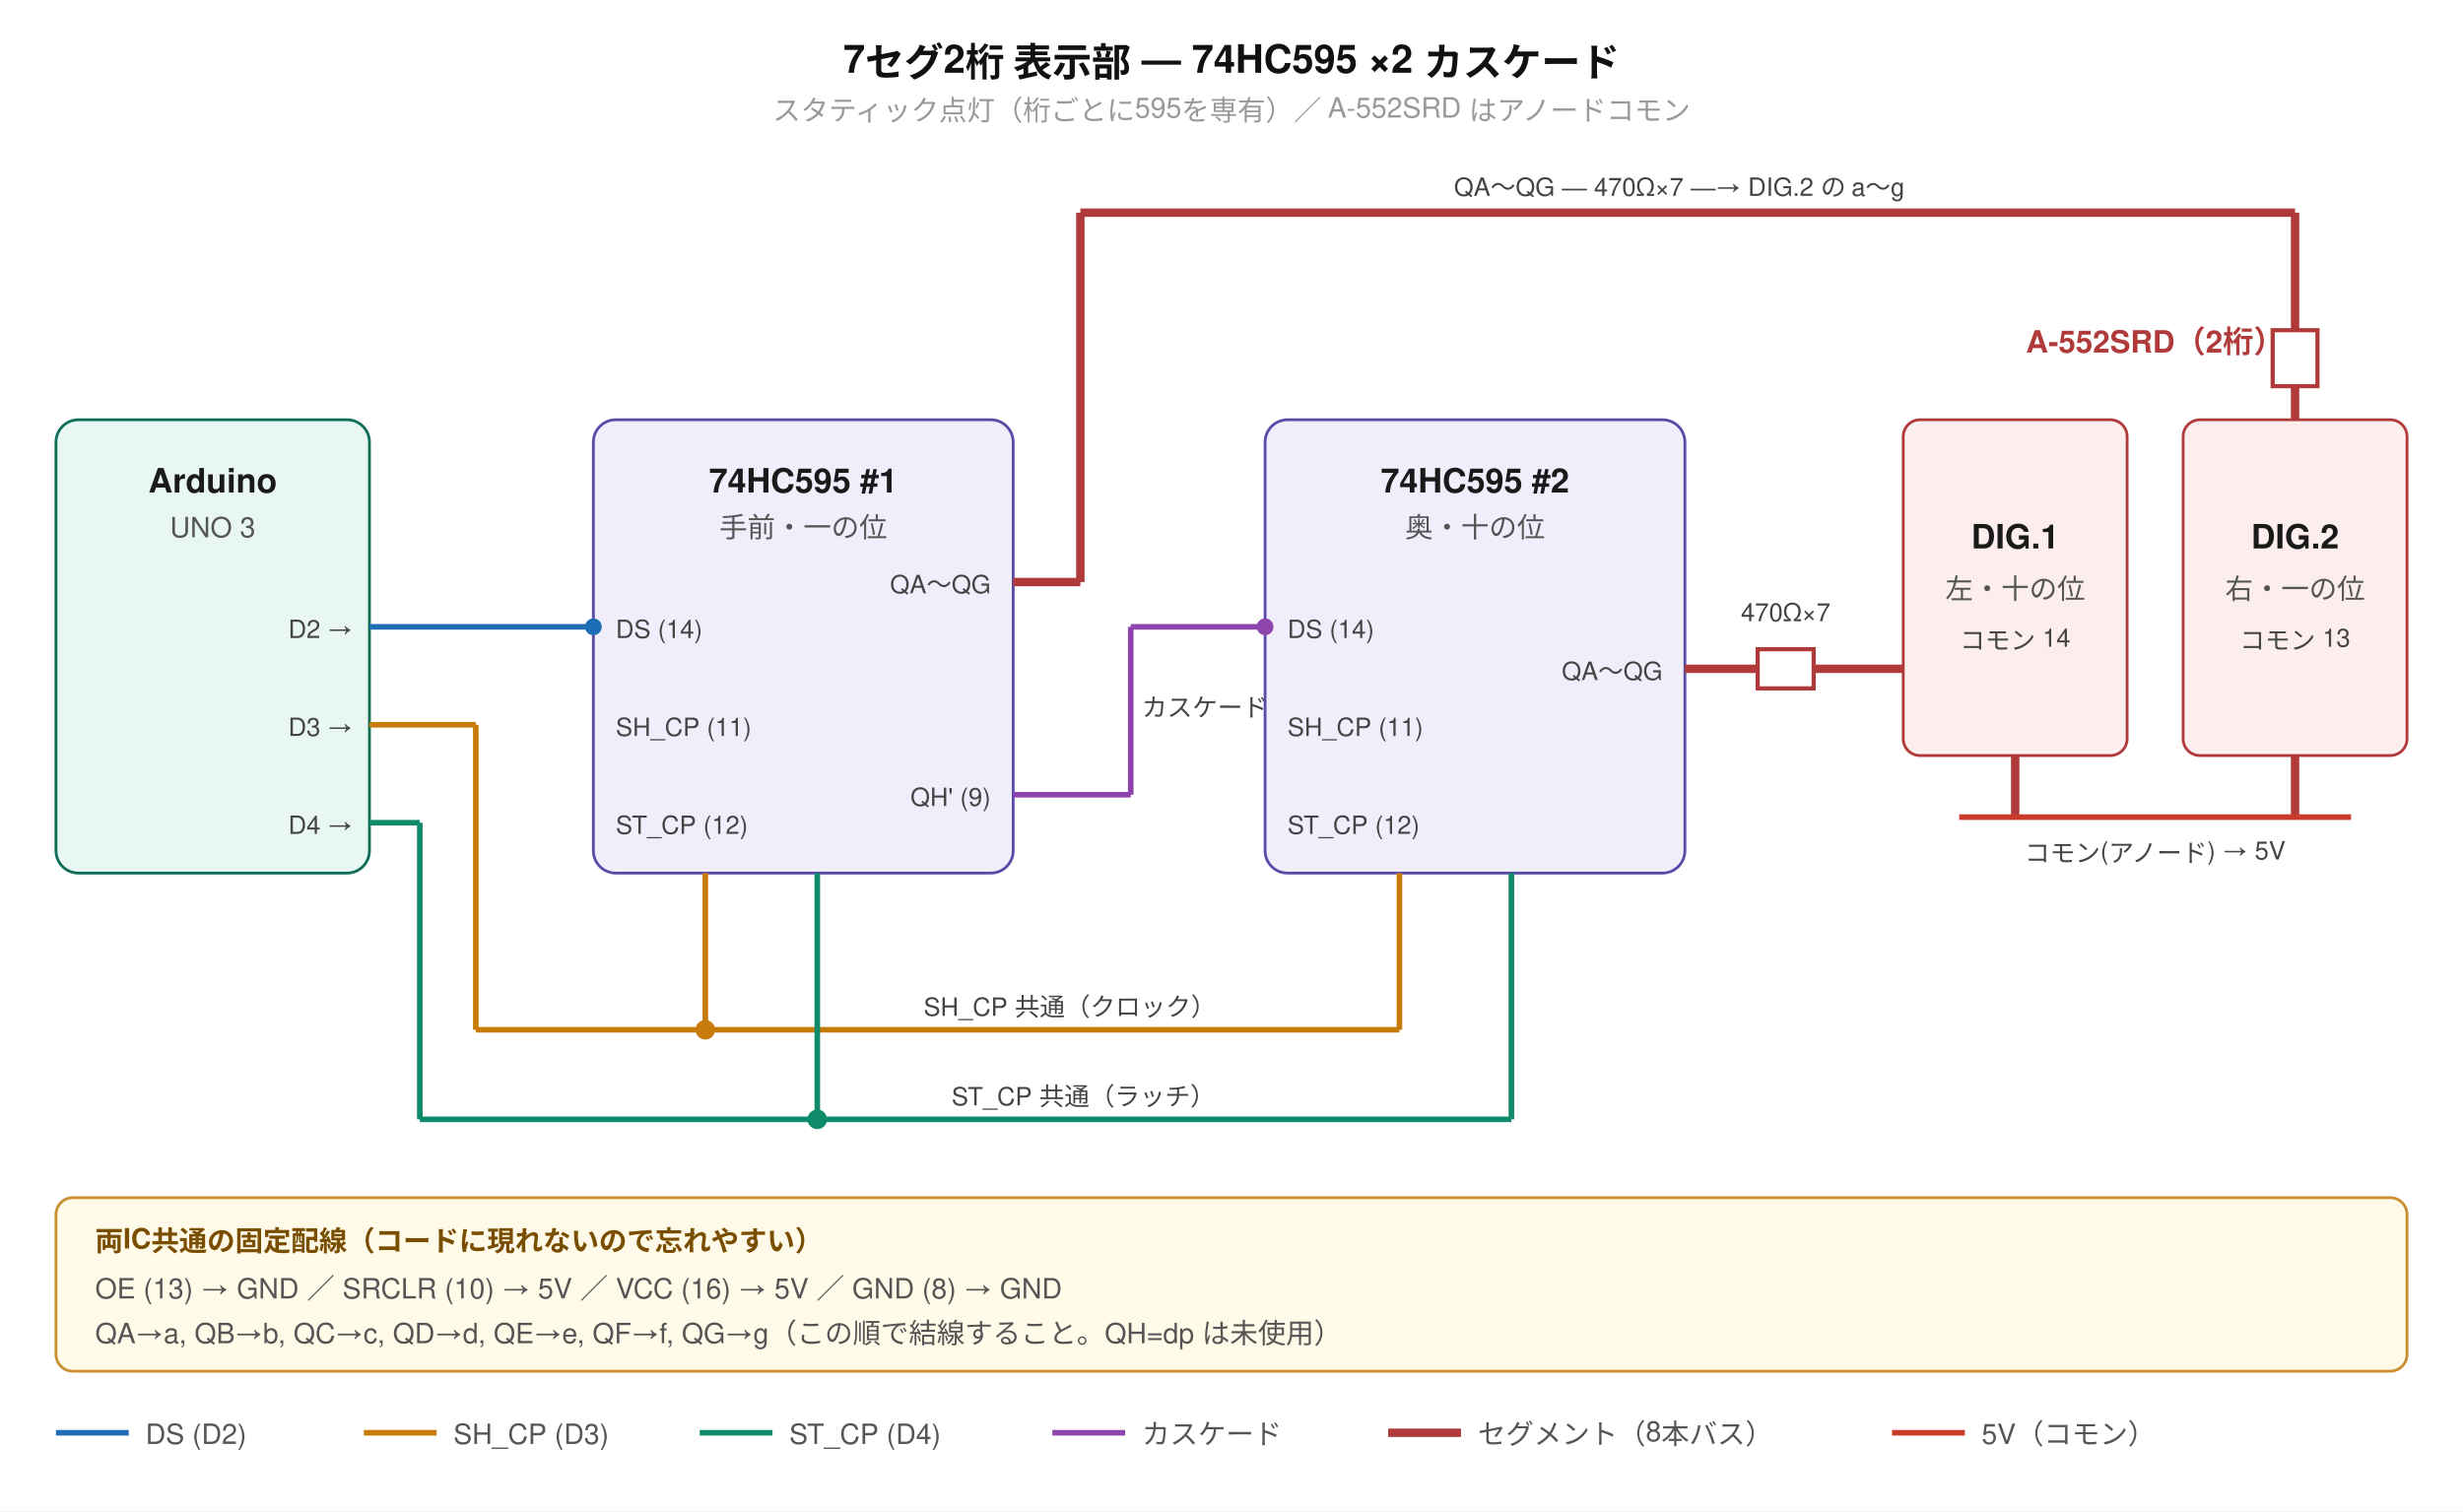
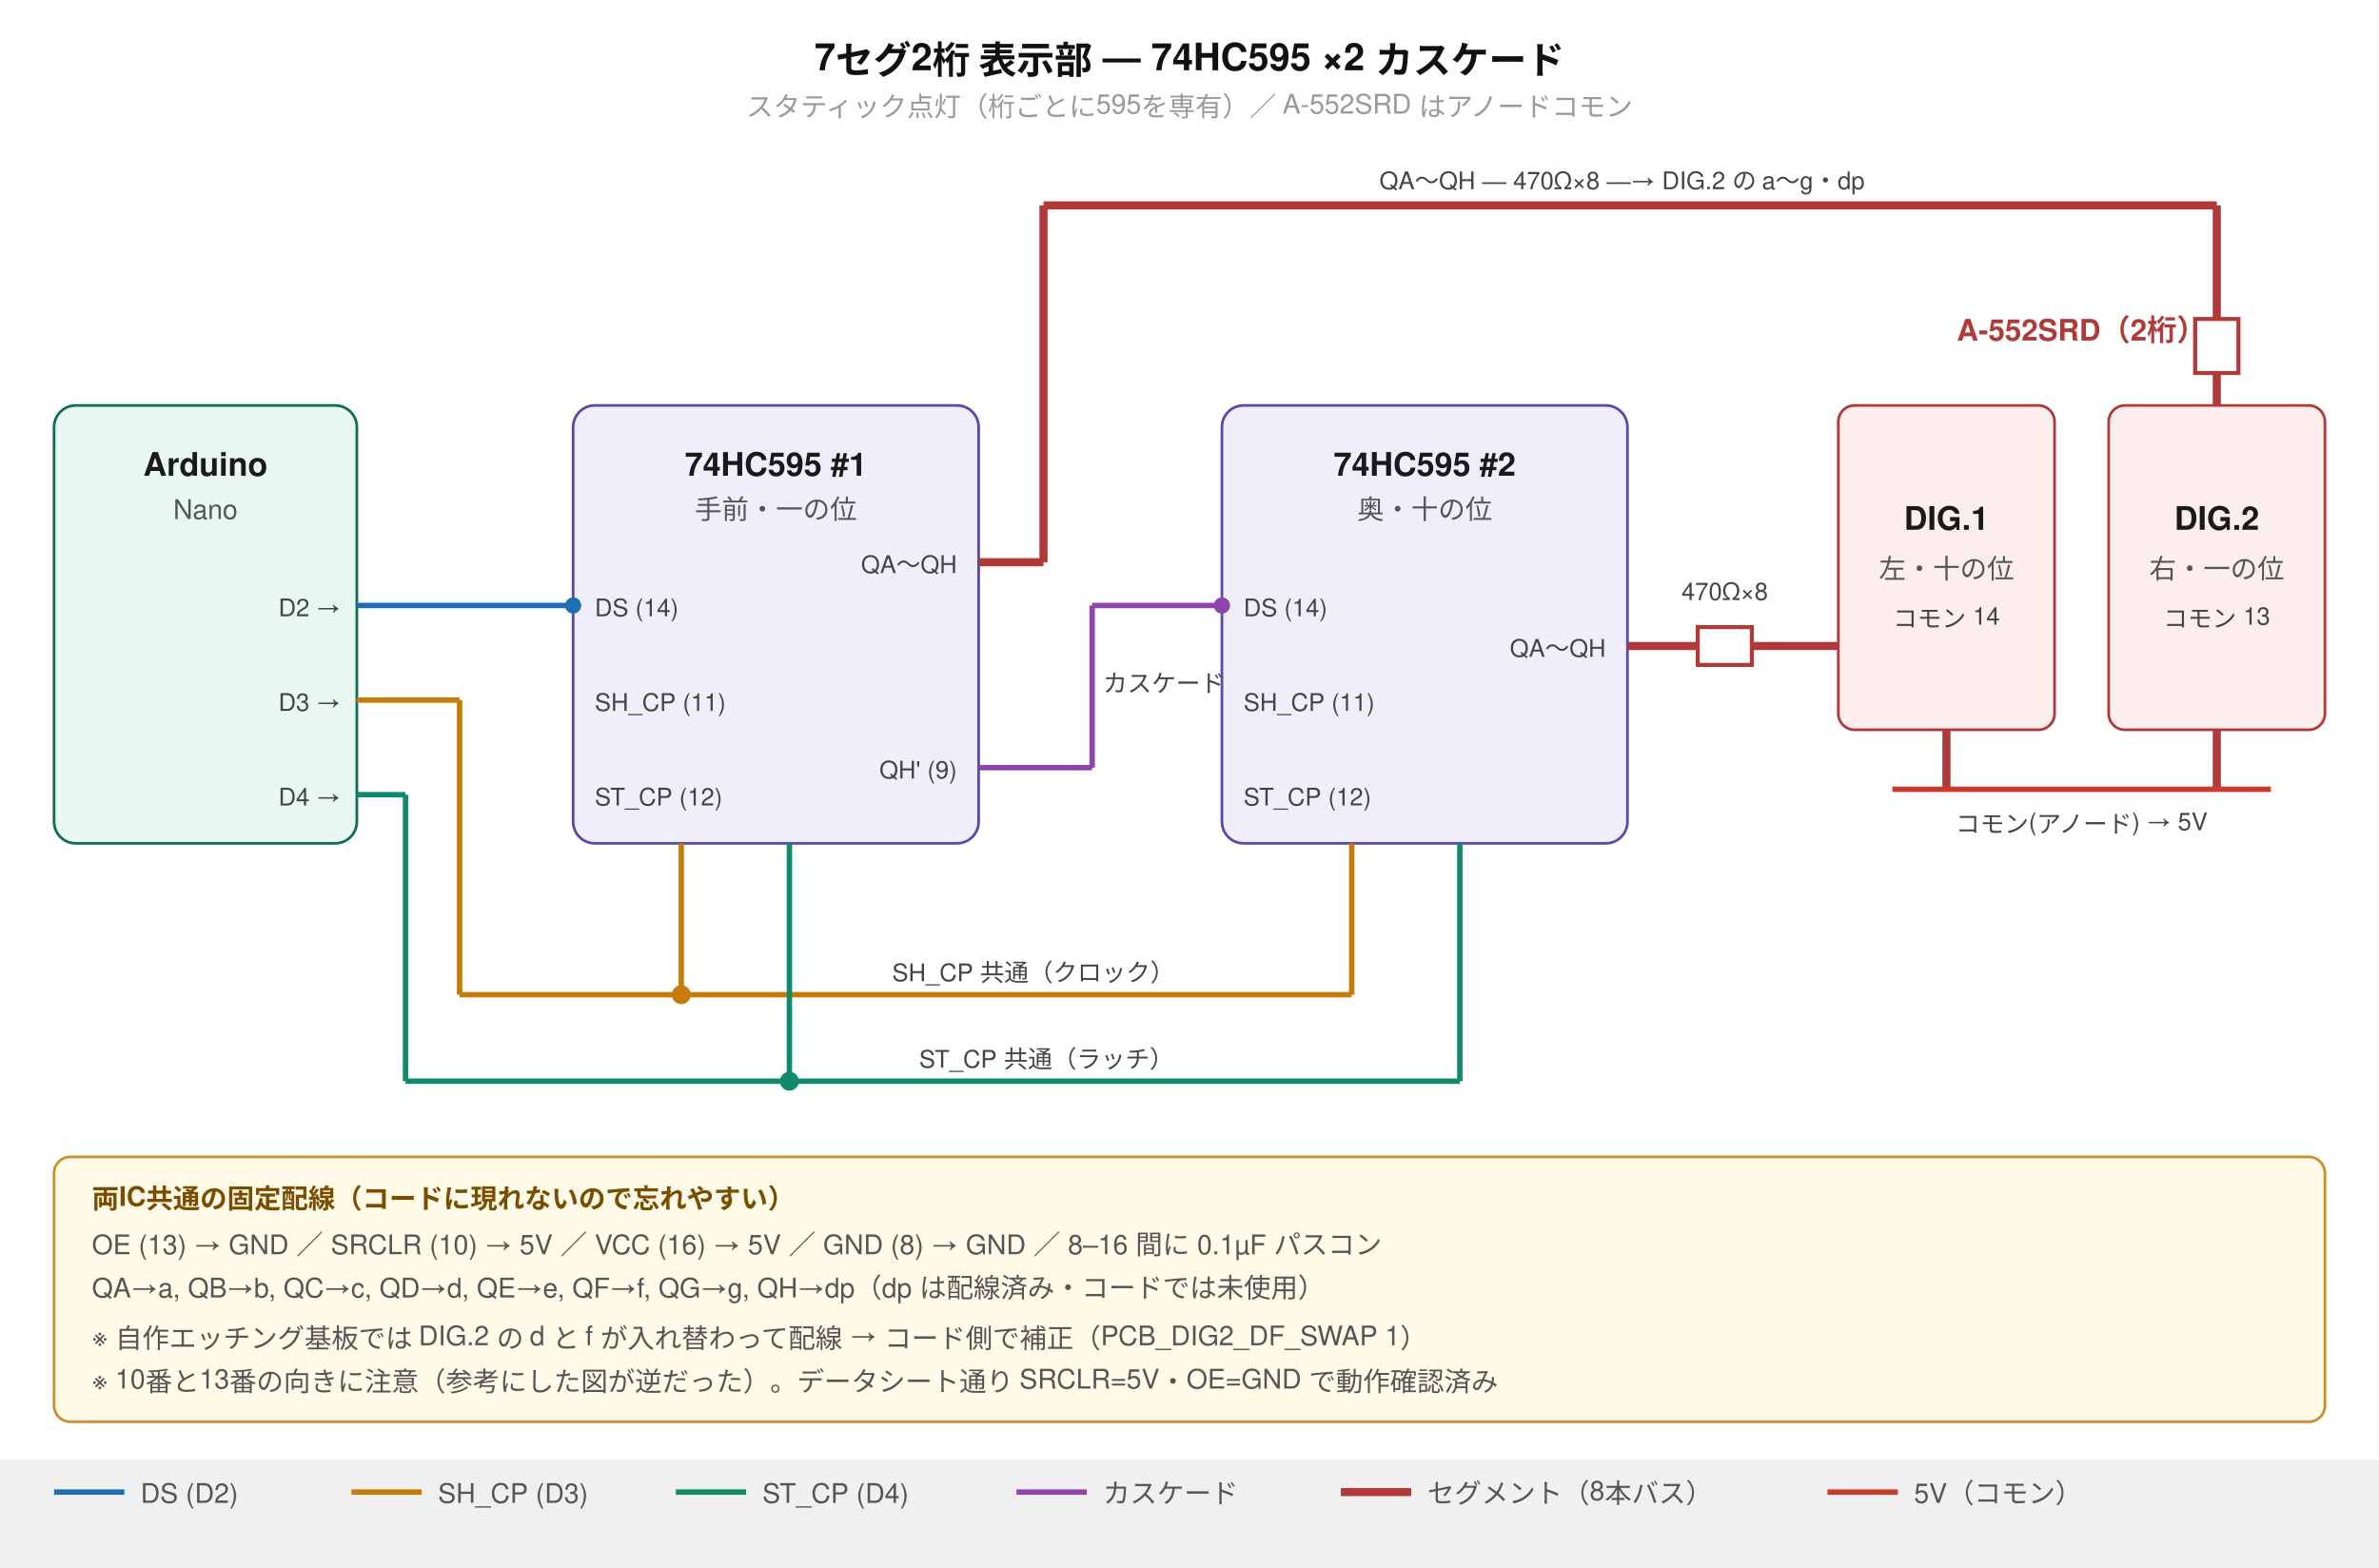
- <svg xmlns="http://www.w3.org/2000/svg" viewBox="0 0 880 540">
+ <svg xmlns="http://www.w3.org/2000/svg" viewBox="0 0 880 580">
  <style>
  text { font-family: -apple-system, BlinkMacSystemFont, "Segoe UI", Helvetica, Arial, sans-serif; }
  .tm { font-size: 12px; font-weight: 600; fill: #1a1a1a; }
  .ts { font-size: 10px; fill: #555; }
  .tp { font-size: 9px;  fill: #444; }
  .tn { font-size: 10px; font-weight: 700; fill: #7a4e00; }
  .box-ard { fill: #e8f7f1; stroke: #0F6E56; stroke-width: 1; }
  .box-ic  { fill: #f0eefb; stroke: #5B4BA8; stroke-width: 1; }
  .box-seg { fill: #fdeeee; stroke: #B03A3A; stroke-width: 1; }
  .box-note{ fill: #fffbe8; stroke: #c89030; stroke-width: 1; }
  .wdata  { stroke: #1e6eb5; stroke-width: 2;   fill: none; }
  .wclk   { stroke: #C77B0A; stroke-width: 2;   fill: none; }
  .wlatch { stroke: #0F8A6A; stroke-width: 2;   fill: none; }
  .wbus   { stroke: #B03A3A; stroke-width: 3;   fill: none; }
  .wcas   { stroke: #8E44AD; stroke-width: 2;   fill: none; }
</style>
  <rect width="880" height="540" fill="#ffffff" />
  <text x="440" y="26" text-anchor="middle" font-size="14" font-weight="700" fill="#111">
  7セグ2桁 表示部 — 74HC595 ×2 カスケード
</text>
  <text x="440" y="43" text-anchor="middle" font-size="10" fill="#999">
  スタティック点灯（桁ごとに595を専有）／ A-552SRD はアノードコモン
</text>
  <rect x="20" y="150" width="112" height="162" rx="8" class="box-ard" />
  <text class="tm" x="76" y="176" text-anchor="middle">Arduino</text>
-   <text class="ts" x="76" y="192" text-anchor="middle">UNO 3</text>
+   <text class="ts" x="76" y="192" text-anchor="middle">Nano</text>
  <text class="tp" x="126" y="228" text-anchor="end">D2 →</text>
  <text class="tp" x="126" y="263" text-anchor="end">D3 →</text>
  <text class="tp" x="126" y="298" text-anchor="end">D4 →</text>
  <rect x="212" y="150" width="150" height="162" rx="8" class="box-ic" />
  <text class="tm" x="287" y="176" text-anchor="middle">74HC595 #1</text>
  <text class="ts" x="287" y="192" text-anchor="middle">手前・一の位</text>
  <text class="tp" x="220" y="228">DS (14)</text>
  <text class="tp" x="220" y="263">SH_CP (11)</text>
  <text class="tp" x="220" y="298">ST_CP (12)</text>
-   <text class="tp" x="354" y="212" text-anchor="end">QA〜QG</text>
+   <text class="tp" x="354" y="212" text-anchor="end">QA〜QH</text>
  <text class="tp" x="354" y="288" text-anchor="end">QH' (9)</text>
  <rect x="452" y="150" width="150" height="162" rx="8" class="box-ic" />
  <text class="tm" x="527" y="176" text-anchor="middle">74HC595 #2</text>
  <text class="ts" x="527" y="192" text-anchor="middle">奥・十の位</text>
  <text class="tp" x="460" y="228">DS (14)</text>
  <text class="tp" x="460" y="263">SH_CP (11)</text>
  <text class="tp" x="460" y="298">ST_CP (12)</text>
-   <text class="tp" x="594" y="243" text-anchor="end">QA〜QG</text>
+   <text class="tp" x="594" y="243" text-anchor="end">QA〜QH</text>
  <text x="770" y="126" text-anchor="middle" font-size="11" font-weight="700" fill="#B03A3A">A-552SRD（2桁）</text>
  <rect x="680" y="150" width="80" height="120" rx="6" class="box-seg" />
  <text class="tm" x="720" y="196" text-anchor="middle">DIG.1</text>
  <text class="ts" x="720" y="214" text-anchor="middle">左・十の位</text>
  <text class="tp" x="720" y="232" text-anchor="middle">コモン 14</text>
  <rect x="780" y="150" width="80" height="120" rx="6" class="box-seg" />
  <text class="tm" x="820" y="196" text-anchor="middle">DIG.2</text>
  <text class="ts" x="820" y="214" text-anchor="middle">右・一の位</text>
  <text class="tp" x="820" y="232" text-anchor="middle">コモン 13</text>
  <line x1="720" y1="270" x2="720" y2="292" class="wbus" stroke="#c93b2a" stroke-width="2" />
  <line x1="820" y1="270" x2="820" y2="292" class="wbus" stroke="#c93b2a" stroke-width="2" />
  <line x1="700" y1="292" x2="840" y2="292" stroke="#c93b2a" stroke-width="2" fill="none" />
  <text class="tp" x="770" y="308" text-anchor="middle" fill="#c93b2a">コモン(アノード) → 5V</text>
  <line x1="132" y1="224" x2="212" y2="224" class="wdata" />
  <circle cx="212" cy="224" r="3" fill="#1e6eb5" />
  <line x1="132" y1="259" x2="170" y2="259" class="wclk" />
  <line x1="170" y1="259" x2="170" y2="368" class="wclk" />
  <line x1="170" y1="368" x2="500" y2="368" class="wclk" />
  <line x1="252" y1="368" x2="252" y2="312" class="wclk" />
  <circle cx="252" cy="368" r="3.5" fill="#C77B0A" />
  <line x1="500" y1="368" x2="500" y2="312" class="wclk" />
  <text class="tp" x="330" y="363" fill="#C77B0A">SH_CP 共通（クロック）</text>
  <line x1="132" y1="294" x2="150" y2="294" class="wlatch" />
  <line x1="150" y1="294" x2="150" y2="400" class="wlatch" />
  <line x1="150" y1="400" x2="540" y2="400" class="wlatch" />
  <line x1="292" y1="400" x2="292" y2="312" class="wlatch" />
  <circle cx="292" cy="400" r="3.5" fill="#0F8A6A" />
  <line x1="540" y1="400" x2="540" y2="312" class="wlatch" />
  <text class="tp" x="340" y="395" fill="#0F8A6A">ST_CP 共通（ラッチ）</text>
  <line x1="362" y1="284" x2="404" y2="284" class="wcas" />
  <line x1="404" y1="284" x2="404" y2="224" class="wcas" />
  <line x1="404" y1="224" x2="452" y2="224" class="wcas" />
  <circle cx="452" cy="224" r="3" fill="#8E44AD" />
  <text class="tp" x="408" y="256" fill="#8E44AD">カスケード</text>
  <line x1="602" y1="239" x2="628" y2="239" class="wbus" />
  <line x1="648" y1="239" x2="680" y2="239" class="wbus" />
  <rect x="628" y="232" width="20" height="14" fill="#fff" stroke="#B03A3A" stroke-width="1.5" />
-   <text class="tp" x="638" y="222" text-anchor="middle" fill="#B03A3A">470Ω×7</text>
+   <text class="tp" x="638" y="222" text-anchor="middle" fill="#B03A3A">470Ω×8</text>
  <line x1="362" y1="208" x2="386" y2="208" class="wbus" />
  <line x1="386" y1="208" x2="386" y2="76" class="wbus" />
  <line x1="386" y1="76" x2="820" y2="76" class="wbus" />
  <line x1="820" y1="76" x2="820" y2="118" class="wbus" />
  <line x1="820" y1="138" x2="820" y2="150" class="wbus" />
  <rect x="812" y="118" width="16" height="20" fill="#fff" stroke="#B03A3A" stroke-width="1.5" />
-   <text class="tp" x="600" y="70" text-anchor="middle" fill="#B03A3A">QA〜QG ─ 470Ω×7 ─→ DIG.2 の a〜g</text>
-   <rect x="20" y="428" width="840" height="62" rx="6" class="box-note" />
+   <text class="tp" x="600" y="70" text-anchor="middle" fill="#B03A3A">QA〜QH ─ 470Ω×8 ─→ DIG.2 の a〜g・dp</text>
+   <rect x="20" y="428" width="840" height="98" rx="6" class="box-note" />
  <text class="tn" x="34" y="447">両IC共通の固定配線（コードに現れないので忘れやすい）</text>
-   <text class="ts" x="34" y="464">OE (13) → GND ／ SRCLR (10) → 5V ／ VCC (16) → 5V ／ GND (8) → GND</text>
-   <text class="ts" x="34" y="480">QA→a, QB→b, QC→c, QD→d, QE→e, QF→f, QG→g（この順で結線すること。QH=dp は未使用）</text>
-   <line x1="20" y1="512" x2="46" y2="512" class="wdata" />
-   <text class="ts" x="52" y="516">DS (D2)</text>
-   <line x1="130" y1="512" x2="156" y2="512" class="wclk" />
-   <text class="ts" x="162" y="516">SH_CP (D3)</text>
-   <line x1="250" y1="512" x2="276" y2="512" class="wlatch" />
-   <text class="ts" x="282" y="516">ST_CP (D4)</text>
-   <line x1="376" y1="512" x2="402" y2="512" class="wcas" />
-   <text class="ts" x="408" y="516">カスケード</text>
-   <line x1="496" y1="512" x2="522" y2="512" class="wbus" />
-   <text class="ts" x="528" y="516">セグメント（8本バス）</text>
-   <line x1="676" y1="512" x2="702" y2="512" stroke="#c93b2a" stroke-width="2" />
-   <text class="ts" x="708" y="516">5V（コモン）</text>
+   <text class="ts" x="34" y="464">OE (13) → GND ／ SRCLR (10) → 5V ／ VCC (16) → 5V ／ GND (8) → GND ／ 8–16 間に 0.1µF パスコン</text>
+   <text class="ts" x="34" y="480">QA→a, QB→b, QC→c, QD→d, QE→e, QF→f, QG→g, QH→dp（dp は配線済み・コードでは未使用）</text>
+   <text class="ts" x="34" y="498" fill="#B03A3A">※ 自作エッチング基板では DIG.2 の d と f が入れ替わって配線 → コード側で補正（PCB_DIG2_DF_SWAP 1）</text>
+   <text class="ts" x="34" y="514">※ 10番と13番の向きに注意（参考にした図が逆だった）。データシート通り SRCLR=5V・OE=GND で動作確認済み</text>
+   <line x1="20" y1="552" x2="46" y2="552" class="wdata" />
+   <text class="ts" x="52" y="556">DS (D2)</text>
+   <line x1="130" y1="552" x2="156" y2="552" class="wclk" />
+   <text class="ts" x="162" y="556">SH_CP (D3)</text>
+   <line x1="250" y1="552" x2="276" y2="552" class="wlatch" />
+   <text class="ts" x="282" y="556">ST_CP (D4)</text>
+   <line x1="376" y1="552" x2="402" y2="552" class="wcas" />
+   <text class="ts" x="408" y="556">カスケード</text>
+   <line x1="496" y1="552" x2="522" y2="552" class="wbus" />
+   <text class="ts" x="528" y="556">セグメント（8本バス）</text>
+   <line x1="676" y1="552" x2="702" y2="552" stroke="#c93b2a" stroke-width="2" />
+   <text class="ts" x="708" y="556">5V（コモン）</text>
</svg>
